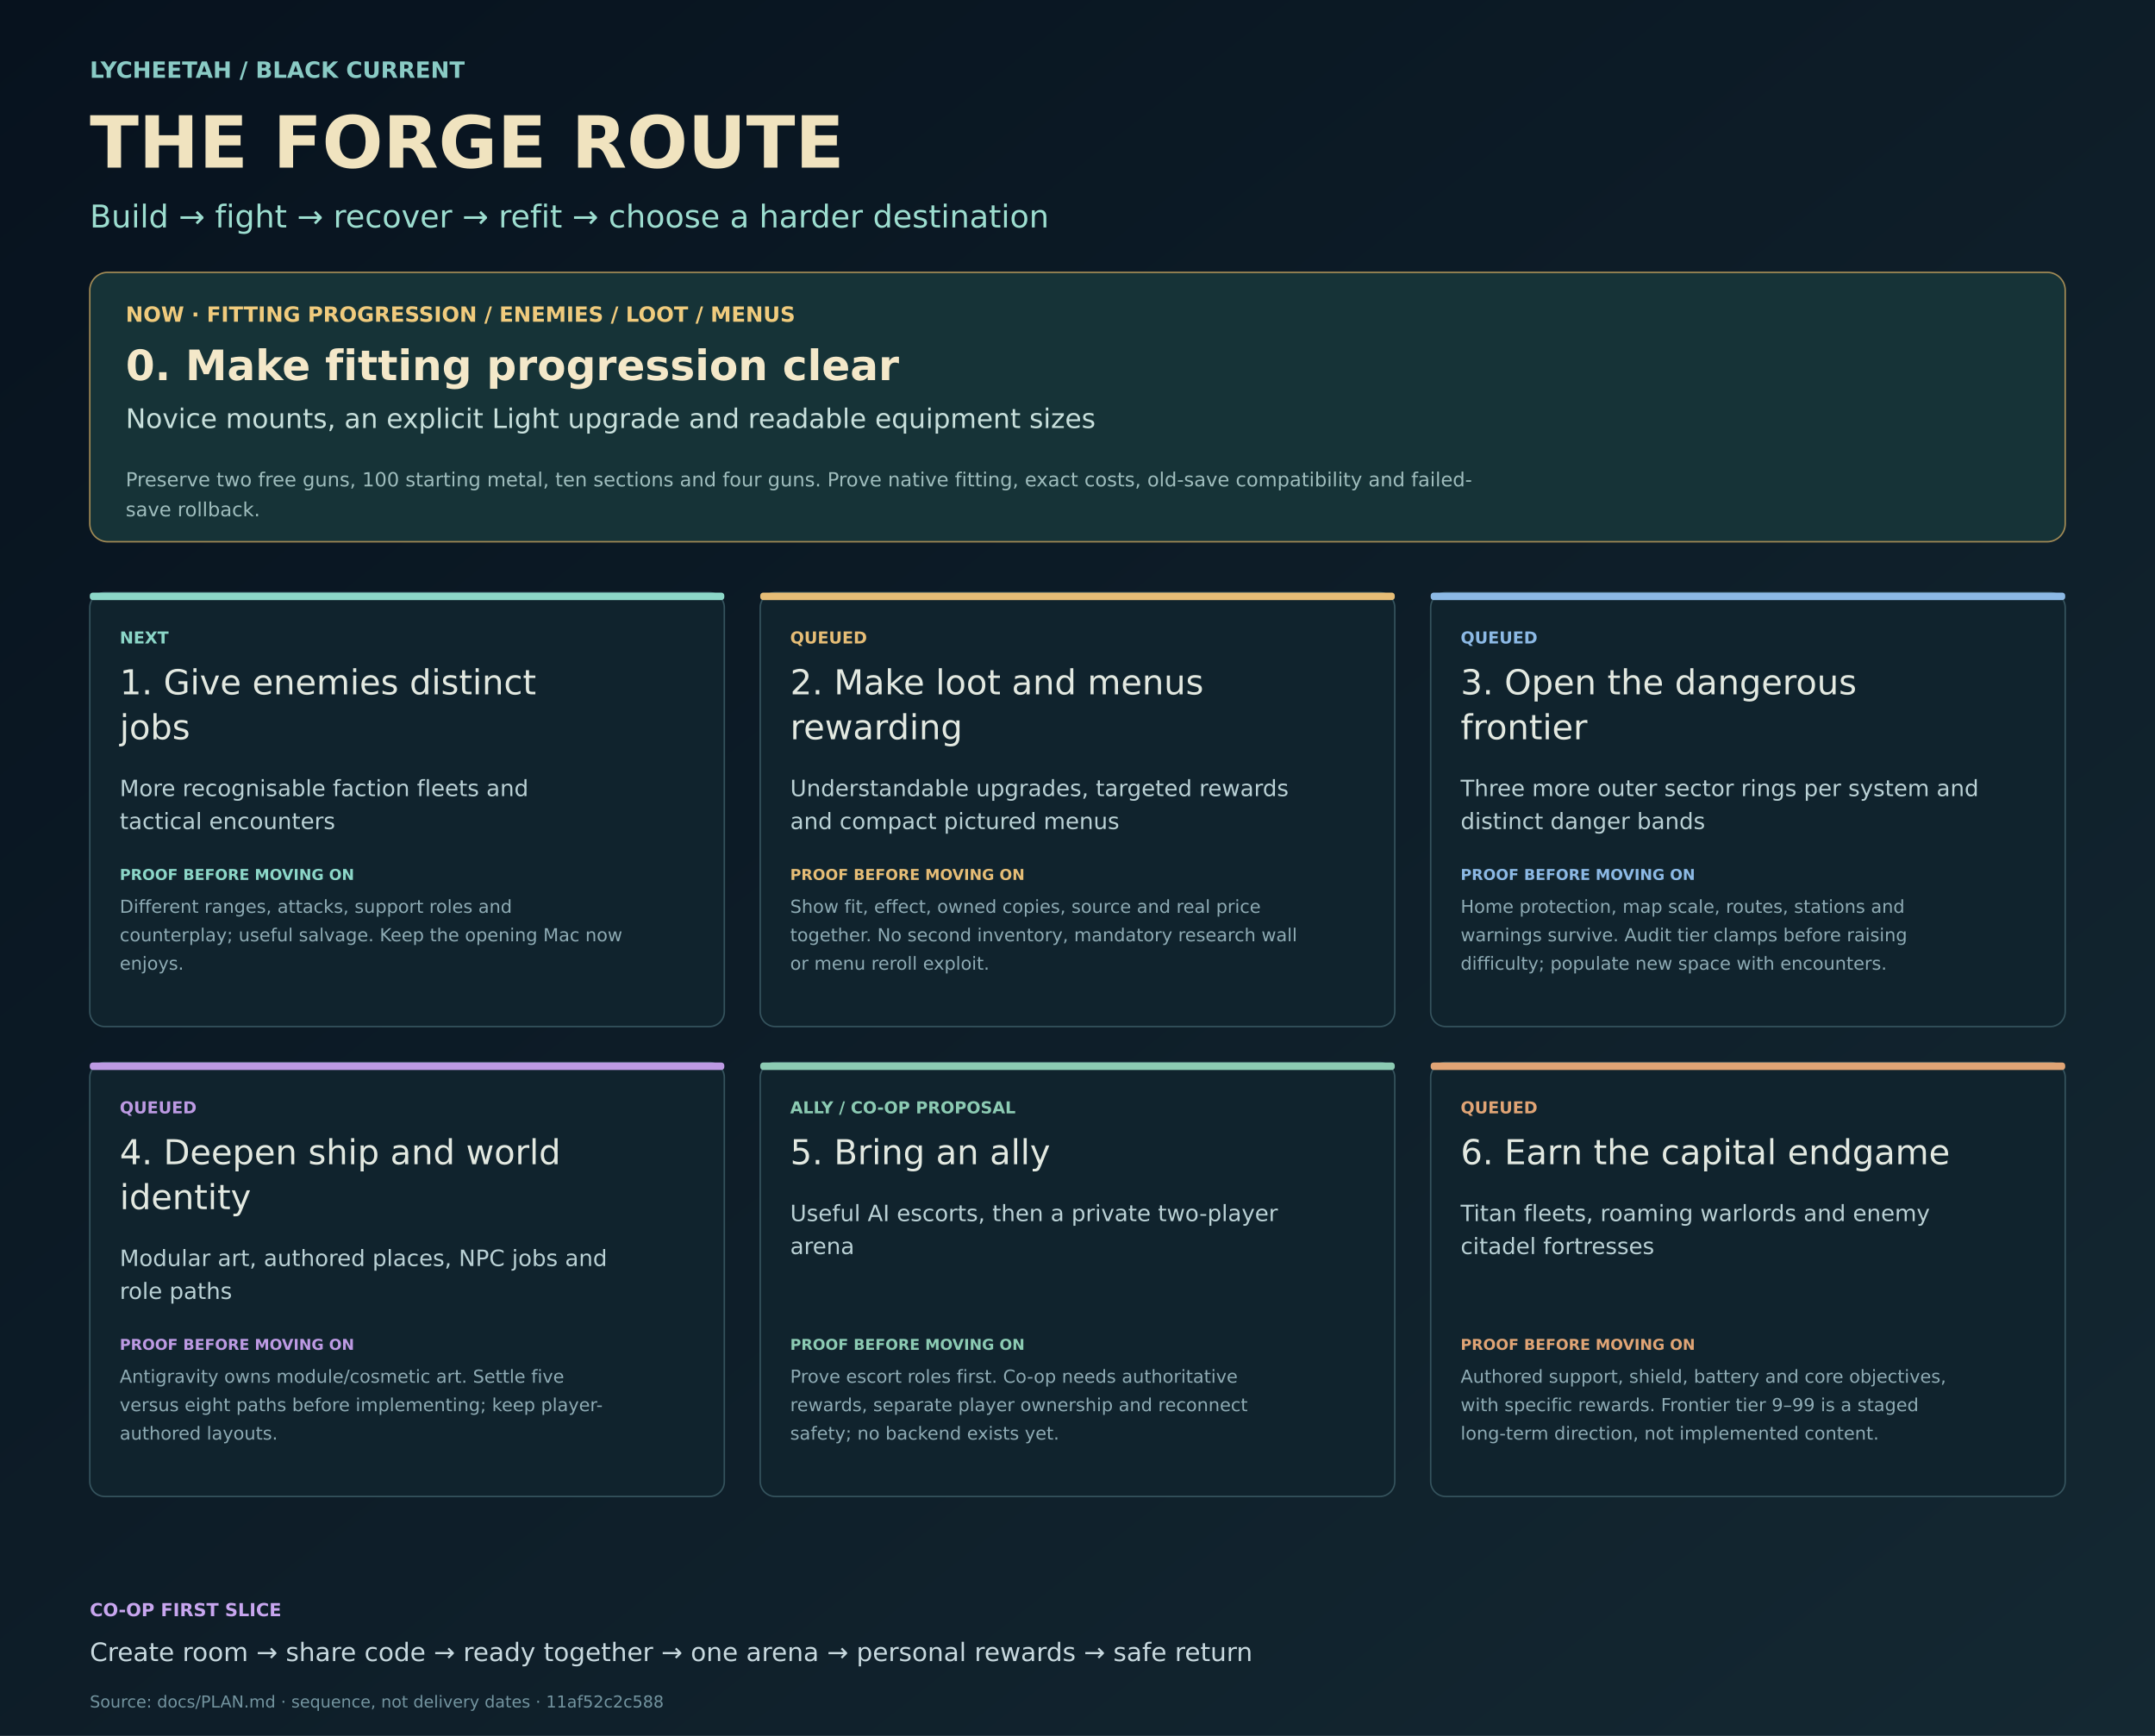
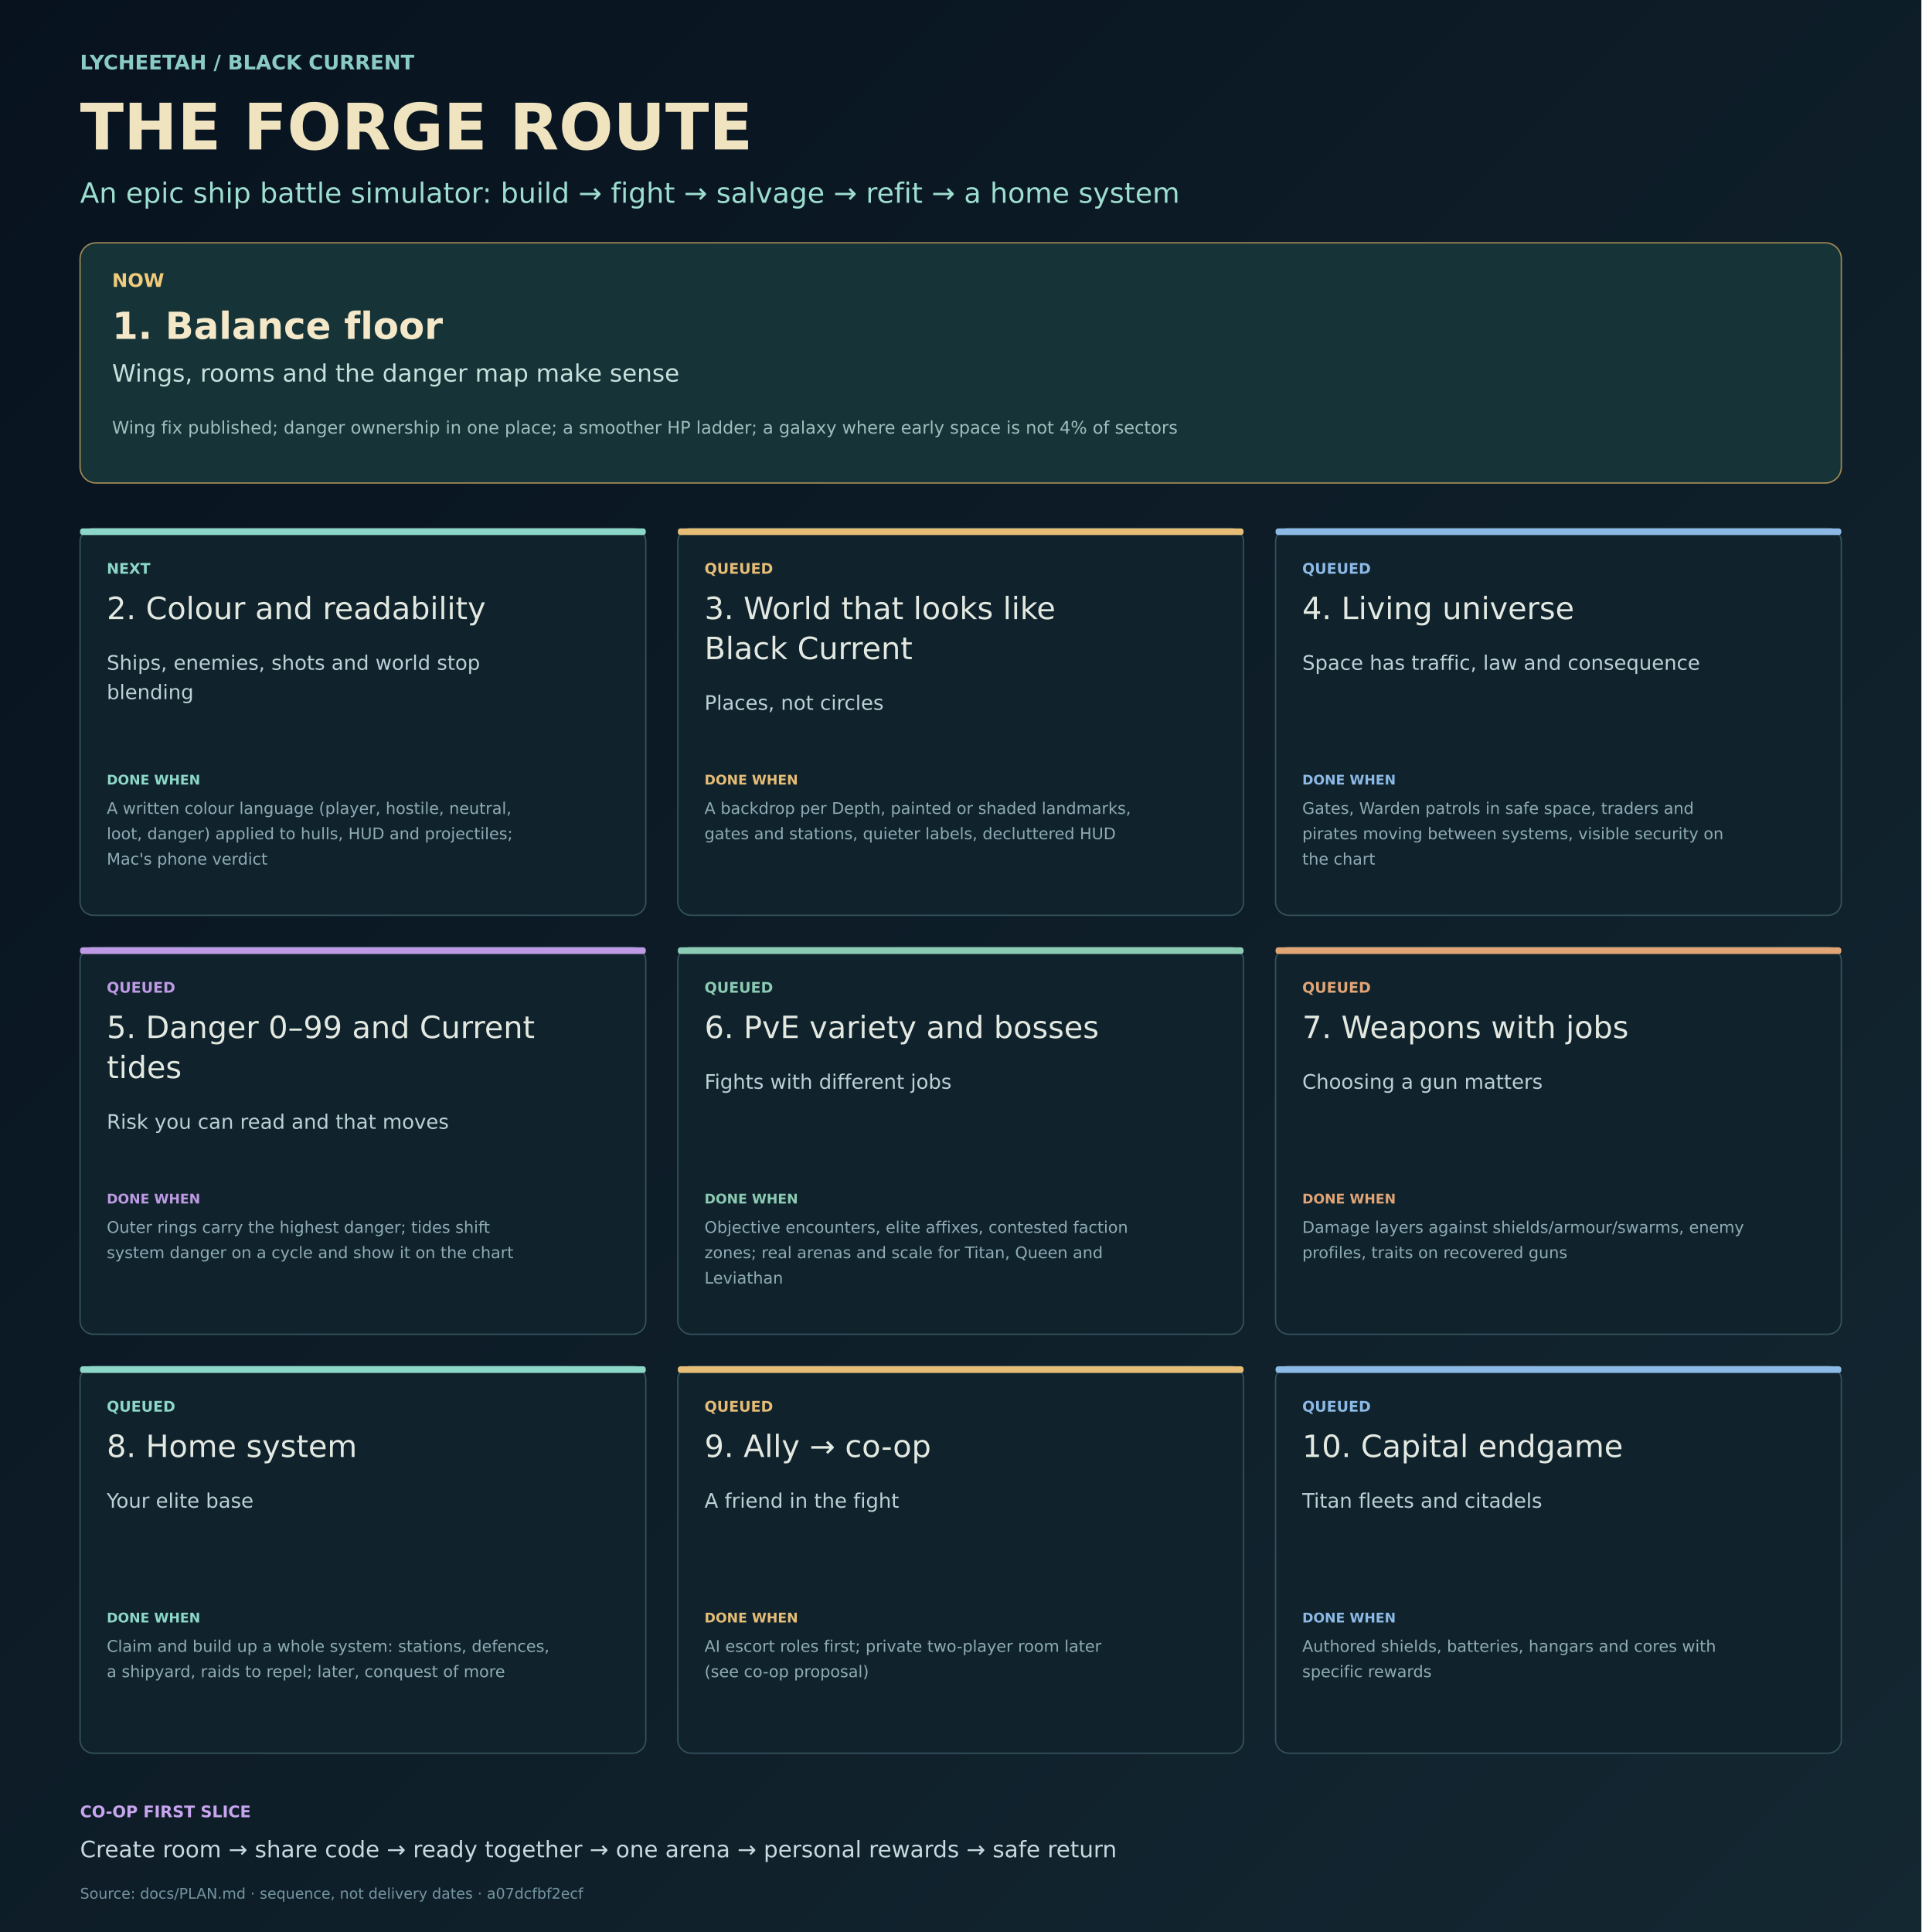
- <svg xmlns="http://www.w3.org/2000/svg" width="1440" height="1160" viewBox="0 0 1440 1160">
+ <svg xmlns="http://www.w3.org/2000/svg" width="1440" height="1448" viewBox="0 0 1440 1448">
  <defs>
    <linearGradient id="bg" x2="1" y2="1">
      <stop stop-color="#07121e" />
      <stop offset="1" stop-color="#142832" />
    </linearGradient>
  </defs>
-   <rect width="1440" height="1160" fill="url(#bg)" />
+   <rect width="1440" height="1448" fill="url(#bg)" />
  <text x="60" y="52" fill="#8acbc5" font-family="DejaVu Sans,sans-serif" font-size="15" font-weight="700">LYCHEETAH / BLACK CURRENT</text>
  <text x="60" y="112" fill="#f0e3bf" font-family="DejaVu Sans,sans-serif" font-size="48" font-weight="700">THE FORGE ROUTE</text>
-   <text x="60" y="152" fill="#9dded0" font-family="DejaVu Sans,sans-serif" font-size="21" font-weight="400">Build → fight → recover → refit → choose a harder destination</text>
+   <text x="60" y="152" fill="#9dded0" font-family="DejaVu Sans,sans-serif" font-size="21" font-weight="400">An epic ship battle simulator: build → fight → salvage → refit → a home system</text>
  <rect x="60" y="182" width="1320" height="180" rx="12" fill="#163337" stroke="#a18a55" />
-   <text x="84" y="215" fill="#f0cb7d" font-family="DejaVu Sans,sans-serif" font-size="14" font-weight="700">NOW · FITTING PROGRESSION / ENEMIES / LOOT / MENUS</text>
-   <text x="84" y="254" fill="#f4e8c9" font-family="DejaVu Sans,sans-serif" font-size="28" font-weight="700">0. Make fitting progression clear</text>
-   <text x="84" y="286" fill="#c8e0dc" font-family="DejaVu Sans,sans-serif" font-size="18" font-weight="400">Novice mounts, an explicit Light upgrade and readable equipment sizes</text>
-   <text x="84" y="325" fill="#9fbdbd" font-family="DejaVu Sans,sans-serif" font-size="13" font-weight="400">Preserve two free guns, 100 starting metal, ten sections and four guns. Prove native fitting, exact costs, old-save compatibility and failed-</text>
-   <text x="84" y="345" fill="#9fbdbd" font-family="DejaVu Sans,sans-serif" font-size="13" font-weight="400">save rollback.</text>
+   <text x="84" y="215" fill="#f0cb7d" font-family="DejaVu Sans,sans-serif" font-size="14" font-weight="700">NOW</text>
+   <text x="84" y="254" fill="#f4e8c9" font-family="DejaVu Sans,sans-serif" font-size="28" font-weight="700">1. Balance floor</text>
+   <text x="84" y="286" fill="#c8e0dc" font-family="DejaVu Sans,sans-serif" font-size="18" font-weight="400">Wings, rooms and the danger map make sense</text>
+   <text x="84" y="325" fill="#9fbdbd" font-family="DejaVu Sans,sans-serif" font-size="13" font-weight="400">Wing fix published; danger ownership in one place; a smoother HP ladder; a galaxy where early space is not 4% of sectors</text>
  <rect x="60" y="396" width="424" height="290" rx="10" fill="#10232d" stroke="#35535d" />
  <rect x="60" y="396" width="424" height="5" rx="2" fill="#8cd7c8" />
  <text x="80" y="430" fill="#8cd7c8" font-family="DejaVu Sans,sans-serif" font-size="11" font-weight="700">NEXT</text>
-   <text x="80" y="464" fill="#e3e9e1" font-family="DejaVu Sans,sans-serif" font-size="23" font-weight="400">1. Give enemies distinct</text>
-   <text x="80" y="494" fill="#e3e9e1" font-family="DejaVu Sans,sans-serif" font-size="23" font-weight="400">jobs</text>
-   <text x="80" y="532" fill="#bad1d5" font-family="DejaVu Sans,sans-serif" font-size="15" font-weight="400">More recognisable faction fleets and</text>
-   <text x="80" y="554" fill="#bad1d5" font-family="DejaVu Sans,sans-serif" font-size="15" font-weight="400">tactical encounters</text>
-   <text x="80" y="588" fill="#8cd7c8" font-family="DejaVu Sans,sans-serif" font-size="10" font-weight="700">PROOF BEFORE MOVING ON</text>
-   <text x="80" y="610" fill="#8eabb4" font-family="DejaVu Sans,sans-serif" font-size="12" font-weight="400">Different ranges, attacks, support roles and</text>
-   <text x="80" y="629" fill="#8eabb4" font-family="DejaVu Sans,sans-serif" font-size="12" font-weight="400">counterplay; useful salvage. Keep the opening Mac now</text>
-   <text x="80" y="648" fill="#8eabb4" font-family="DejaVu Sans,sans-serif" font-size="12" font-weight="400">enjoys.</text>
+   <text x="80" y="464" fill="#e3e9e1" font-family="DejaVu Sans,sans-serif" font-size="23" font-weight="400">2. Colour and readability</text>
+   <text x="80" y="502" fill="#bad1d5" font-family="DejaVu Sans,sans-serif" font-size="15" font-weight="400">Ships, enemies, shots and world stop</text>
+   <text x="80" y="524" fill="#bad1d5" font-family="DejaVu Sans,sans-serif" font-size="15" font-weight="400">blending</text>
+   <text x="80" y="588" fill="#8cd7c8" font-family="DejaVu Sans,sans-serif" font-size="10" font-weight="700">DONE WHEN</text>
+   <text x="80" y="610" fill="#8eabb4" font-family="DejaVu Sans,sans-serif" font-size="12" font-weight="400">A written colour language (player, hostile, neutral,</text>
+   <text x="80" y="629" fill="#8eabb4" font-family="DejaVu Sans,sans-serif" font-size="12" font-weight="400">loot, danger) applied to hulls, HUD and projectiles;</text>
+   <text x="80" y="648" fill="#8eabb4" font-family="DejaVu Sans,sans-serif" font-size="12" font-weight="400">Mac's phone verdict</text>
  <rect x="508" y="396" width="424" height="290" rx="10" fill="#10232d" stroke="#35535d" />
  <rect x="508" y="396" width="424" height="5" rx="2" fill="#e6bd76" />
  <text x="528" y="430" fill="#e6bd76" font-family="DejaVu Sans,sans-serif" font-size="11" font-weight="700">QUEUED</text>
-   <text x="528" y="464" fill="#e3e9e1" font-family="DejaVu Sans,sans-serif" font-size="23" font-weight="400">2. Make loot and menus</text>
-   <text x="528" y="494" fill="#e3e9e1" font-family="DejaVu Sans,sans-serif" font-size="23" font-weight="400">rewarding</text>
-   <text x="528" y="532" fill="#bad1d5" font-family="DejaVu Sans,sans-serif" font-size="15" font-weight="400">Understandable upgrades, targeted rewards</text>
-   <text x="528" y="554" fill="#bad1d5" font-family="DejaVu Sans,sans-serif" font-size="15" font-weight="400">and compact pictured menus</text>
-   <text x="528" y="588" fill="#e6bd76" font-family="DejaVu Sans,sans-serif" font-size="10" font-weight="700">PROOF BEFORE MOVING ON</text>
-   <text x="528" y="610" fill="#8eabb4" font-family="DejaVu Sans,sans-serif" font-size="12" font-weight="400">Show fit, effect, owned copies, source and real price</text>
-   <text x="528" y="629" fill="#8eabb4" font-family="DejaVu Sans,sans-serif" font-size="12" font-weight="400">together. No second inventory, mandatory research wall</text>
-   <text x="528" y="648" fill="#8eabb4" font-family="DejaVu Sans,sans-serif" font-size="12" font-weight="400">or menu reroll exploit.</text>
+   <text x="528" y="464" fill="#e3e9e1" font-family="DejaVu Sans,sans-serif" font-size="23" font-weight="400">3. World that looks like</text>
+   <text x="528" y="494" fill="#e3e9e1" font-family="DejaVu Sans,sans-serif" font-size="23" font-weight="400">Black Current</text>
+   <text x="528" y="532" fill="#bad1d5" font-family="DejaVu Sans,sans-serif" font-size="15" font-weight="400">Places, not circles</text>
+   <text x="528" y="588" fill="#e6bd76" font-family="DejaVu Sans,sans-serif" font-size="10" font-weight="700">DONE WHEN</text>
+   <text x="528" y="610" fill="#8eabb4" font-family="DejaVu Sans,sans-serif" font-size="12" font-weight="400">A backdrop per Depth, painted or shaded landmarks,</text>
+   <text x="528" y="629" fill="#8eabb4" font-family="DejaVu Sans,sans-serif" font-size="12" font-weight="400">gates and stations, quieter labels, decluttered HUD</text>
  <rect x="956" y="396" width="424" height="290" rx="10" fill="#10232d" stroke="#35535d" />
  <rect x="956" y="396" width="424" height="5" rx="2" fill="#8cb9e5" />
  <text x="976" y="430" fill="#8cb9e5" font-family="DejaVu Sans,sans-serif" font-size="11" font-weight="700">QUEUED</text>
-   <text x="976" y="464" fill="#e3e9e1" font-family="DejaVu Sans,sans-serif" font-size="23" font-weight="400">3. Open the dangerous</text>
-   <text x="976" y="494" fill="#e3e9e1" font-family="DejaVu Sans,sans-serif" font-size="23" font-weight="400">frontier</text>
-   <text x="976" y="532" fill="#bad1d5" font-family="DejaVu Sans,sans-serif" font-size="15" font-weight="400">Three more outer sector rings per system and</text>
-   <text x="976" y="554" fill="#bad1d5" font-family="DejaVu Sans,sans-serif" font-size="15" font-weight="400">distinct danger bands</text>
-   <text x="976" y="588" fill="#8cb9e5" font-family="DejaVu Sans,sans-serif" font-size="10" font-weight="700">PROOF BEFORE MOVING ON</text>
-   <text x="976" y="610" fill="#8eabb4" font-family="DejaVu Sans,sans-serif" font-size="12" font-weight="400">Home protection, map scale, routes, stations and</text>
-   <text x="976" y="629" fill="#8eabb4" font-family="DejaVu Sans,sans-serif" font-size="12" font-weight="400">warnings survive. Audit tier clamps before raising</text>
-   <text x="976" y="648" fill="#8eabb4" font-family="DejaVu Sans,sans-serif" font-size="12" font-weight="400">difficulty; populate new space with encounters.</text>
+   <text x="976" y="464" fill="#e3e9e1" font-family="DejaVu Sans,sans-serif" font-size="23" font-weight="400">4. Living universe</text>
+   <text x="976" y="502" fill="#bad1d5" font-family="DejaVu Sans,sans-serif" font-size="15" font-weight="400">Space has traffic, law and consequence</text>
+   <text x="976" y="588" fill="#8cb9e5" font-family="DejaVu Sans,sans-serif" font-size="10" font-weight="700">DONE WHEN</text>
+   <text x="976" y="610" fill="#8eabb4" font-family="DejaVu Sans,sans-serif" font-size="12" font-weight="400">Gates, Warden patrols in safe space, traders and</text>
+   <text x="976" y="629" fill="#8eabb4" font-family="DejaVu Sans,sans-serif" font-size="12" font-weight="400">pirates moving between systems, visible security on</text>
+   <text x="976" y="648" fill="#8eabb4" font-family="DejaVu Sans,sans-serif" font-size="12" font-weight="400">the chart</text>
  <rect x="60" y="710" width="424" height="290" rx="10" fill="#10232d" stroke="#35535d" />
  <rect x="60" y="710" width="424" height="5" rx="2" fill="#bd9ae3" />
  <text x="80" y="744" fill="#bd9ae3" font-family="DejaVu Sans,sans-serif" font-size="11" font-weight="700">QUEUED</text>
-   <text x="80" y="778" fill="#e3e9e1" font-family="DejaVu Sans,sans-serif" font-size="23" font-weight="400">4. Deepen ship and world</text>
-   <text x="80" y="808" fill="#e3e9e1" font-family="DejaVu Sans,sans-serif" font-size="23" font-weight="400">identity</text>
-   <text x="80" y="846" fill="#bad1d5" font-family="DejaVu Sans,sans-serif" font-size="15" font-weight="400">Modular art, authored places, NPC jobs and</text>
-   <text x="80" y="868" fill="#bad1d5" font-family="DejaVu Sans,sans-serif" font-size="15" font-weight="400">role paths</text>
-   <text x="80" y="902" fill="#bd9ae3" font-family="DejaVu Sans,sans-serif" font-size="10" font-weight="700">PROOF BEFORE MOVING ON</text>
-   <text x="80" y="924" fill="#8eabb4" font-family="DejaVu Sans,sans-serif" font-size="12" font-weight="400">Antigravity owns module/cosmetic art. Settle five</text>
-   <text x="80" y="943" fill="#8eabb4" font-family="DejaVu Sans,sans-serif" font-size="12" font-weight="400">versus eight paths before implementing; keep player-</text>
-   <text x="80" y="962" fill="#8eabb4" font-family="DejaVu Sans,sans-serif" font-size="12" font-weight="400">authored layouts.</text>
+   <text x="80" y="778" fill="#e3e9e1" font-family="DejaVu Sans,sans-serif" font-size="23" font-weight="400">5. Danger 0–99 and Current</text>
+   <text x="80" y="808" fill="#e3e9e1" font-family="DejaVu Sans,sans-serif" font-size="23" font-weight="400">tides</text>
+   <text x="80" y="846" fill="#bad1d5" font-family="DejaVu Sans,sans-serif" font-size="15" font-weight="400">Risk you can read and that moves</text>
+   <text x="80" y="902" fill="#bd9ae3" font-family="DejaVu Sans,sans-serif" font-size="10" font-weight="700">DONE WHEN</text>
+   <text x="80" y="924" fill="#8eabb4" font-family="DejaVu Sans,sans-serif" font-size="12" font-weight="400">Outer rings carry the highest danger; tides shift</text>
+   <text x="80" y="943" fill="#8eabb4" font-family="DejaVu Sans,sans-serif" font-size="12" font-weight="400">system danger on a cycle and show it on the chart</text>
  <rect x="508" y="710" width="424" height="290" rx="10" fill="#10232d" stroke="#35535d" />
  <rect x="508" y="710" width="424" height="5" rx="2" fill="#8ccbb3" />
-   <text x="528" y="744" fill="#8ccbb3" font-family="DejaVu Sans,sans-serif" font-size="11" font-weight="700">ALLY / CO-OP PROPOSAL</text>
-   <text x="528" y="778" fill="#e3e9e1" font-family="DejaVu Sans,sans-serif" font-size="23" font-weight="400">5. Bring an ally</text>
-   <text x="528" y="816" fill="#bad1d5" font-family="DejaVu Sans,sans-serif" font-size="15" font-weight="400">Useful AI escorts, then a private two-player</text>
-   <text x="528" y="838" fill="#bad1d5" font-family="DejaVu Sans,sans-serif" font-size="15" font-weight="400">arena</text>
-   <text x="528" y="902" fill="#8ccbb3" font-family="DejaVu Sans,sans-serif" font-size="10" font-weight="700">PROOF BEFORE MOVING ON</text>
-   <text x="528" y="924" fill="#8eabb4" font-family="DejaVu Sans,sans-serif" font-size="12" font-weight="400">Prove escort roles first. Co-op needs authoritative</text>
-   <text x="528" y="943" fill="#8eabb4" font-family="DejaVu Sans,sans-serif" font-size="12" font-weight="400">rewards, separate player ownership and reconnect</text>
-   <text x="528" y="962" fill="#8eabb4" font-family="DejaVu Sans,sans-serif" font-size="12" font-weight="400">safety; no backend exists yet.</text>
+   <text x="528" y="744" fill="#8ccbb3" font-family="DejaVu Sans,sans-serif" font-size="11" font-weight="700">QUEUED</text>
+   <text x="528" y="778" fill="#e3e9e1" font-family="DejaVu Sans,sans-serif" font-size="23" font-weight="400">6. PvE variety and bosses</text>
+   <text x="528" y="816" fill="#bad1d5" font-family="DejaVu Sans,sans-serif" font-size="15" font-weight="400">Fights with different jobs</text>
+   <text x="528" y="902" fill="#8ccbb3" font-family="DejaVu Sans,sans-serif" font-size="10" font-weight="700">DONE WHEN</text>
+   <text x="528" y="924" fill="#8eabb4" font-family="DejaVu Sans,sans-serif" font-size="12" font-weight="400">Objective encounters, elite affixes, contested faction</text>
+   <text x="528" y="943" fill="#8eabb4" font-family="DejaVu Sans,sans-serif" font-size="12" font-weight="400">zones; real arenas and scale for Titan, Queen and</text>
+   <text x="528" y="962" fill="#8eabb4" font-family="DejaVu Sans,sans-serif" font-size="12" font-weight="400">Leviathan</text>
  <rect x="956" y="710" width="424" height="290" rx="10" fill="#10232d" stroke="#35535d" />
  <rect x="956" y="710" width="424" height="5" rx="2" fill="#e0a475" />
  <text x="976" y="744" fill="#e0a475" font-family="DejaVu Sans,sans-serif" font-size="11" font-weight="700">QUEUED</text>
-   <text x="976" y="778" fill="#e3e9e1" font-family="DejaVu Sans,sans-serif" font-size="23" font-weight="400">6. Earn the capital endgame</text>
-   <text x="976" y="816" fill="#bad1d5" font-family="DejaVu Sans,sans-serif" font-size="15" font-weight="400">Titan fleets, roaming warlords and enemy</text>
-   <text x="976" y="838" fill="#bad1d5" font-family="DejaVu Sans,sans-serif" font-size="15" font-weight="400">citadel fortresses</text>
-   <text x="976" y="902" fill="#e0a475" font-family="DejaVu Sans,sans-serif" font-size="10" font-weight="700">PROOF BEFORE MOVING ON</text>
-   <text x="976" y="924" fill="#8eabb4" font-family="DejaVu Sans,sans-serif" font-size="12" font-weight="400">Authored support, shield, battery and core objectives,</text>
-   <text x="976" y="943" fill="#8eabb4" font-family="DejaVu Sans,sans-serif" font-size="12" font-weight="400">with specific rewards. Frontier tier 9–99 is a staged</text>
-   <text x="976" y="962" fill="#8eabb4" font-family="DejaVu Sans,sans-serif" font-size="12" font-weight="400">long-term direction, not implemented content.</text>
-   <text x="60" y="1080" fill="#c8a6ef" font-family="DejaVu Sans,sans-serif" font-size="12" font-weight="700">CO-OP FIRST SLICE</text>
-   <text x="60" y="1110" fill="#c8d9df" font-family="DejaVu Sans,sans-serif" font-size="17" font-weight="400">Create room → share code → ready together → one arena → personal rewards → safe return</text>
-   <text x="60" y="1141" fill="#73949f" font-family="DejaVu Sans,sans-serif" font-size="11" font-weight="400">Source: docs/PLAN.md · sequence, not delivery dates · 11af52c2c588</text>
+   <text x="976" y="778" fill="#e3e9e1" font-family="DejaVu Sans,sans-serif" font-size="23" font-weight="400">7. Weapons with jobs</text>
+   <text x="976" y="816" fill="#bad1d5" font-family="DejaVu Sans,sans-serif" font-size="15" font-weight="400">Choosing a gun matters</text>
+   <text x="976" y="902" fill="#e0a475" font-family="DejaVu Sans,sans-serif" font-size="10" font-weight="700">DONE WHEN</text>
+   <text x="976" y="924" fill="#8eabb4" font-family="DejaVu Sans,sans-serif" font-size="12" font-weight="400">Damage layers against shields/armour/swarms, enemy</text>
+   <text x="976" y="943" fill="#8eabb4" font-family="DejaVu Sans,sans-serif" font-size="12" font-weight="400">profiles, traits on recovered guns</text>
+   <rect x="60" y="1024" width="424" height="290" rx="10" fill="#10232d" stroke="#35535d" />
+   <rect x="60" y="1024" width="424" height="5" rx="2" fill="#8cd7c8" />
+   <text x="80" y="1058" fill="#8cd7c8" font-family="DejaVu Sans,sans-serif" font-size="11" font-weight="700">QUEUED</text>
+   <text x="80" y="1092" fill="#e3e9e1" font-family="DejaVu Sans,sans-serif" font-size="23" font-weight="400">8. Home system</text>
+   <text x="80" y="1130" fill="#bad1d5" font-family="DejaVu Sans,sans-serif" font-size="15" font-weight="400">Your elite base</text>
+   <text x="80" y="1216" fill="#8cd7c8" font-family="DejaVu Sans,sans-serif" font-size="10" font-weight="700">DONE WHEN</text>
+   <text x="80" y="1238" fill="#8eabb4" font-family="DejaVu Sans,sans-serif" font-size="12" font-weight="400">Claim and build up a whole system: stations, defences,</text>
+   <text x="80" y="1257" fill="#8eabb4" font-family="DejaVu Sans,sans-serif" font-size="12" font-weight="400">a shipyard, raids to repel; later, conquest of more</text>
+   <rect x="508" y="1024" width="424" height="290" rx="10" fill="#10232d" stroke="#35535d" />
+   <rect x="508" y="1024" width="424" height="5" rx="2" fill="#e6bd76" />
+   <text x="528" y="1058" fill="#e6bd76" font-family="DejaVu Sans,sans-serif" font-size="11" font-weight="700">QUEUED</text>
+   <text x="528" y="1092" fill="#e3e9e1" font-family="DejaVu Sans,sans-serif" font-size="23" font-weight="400">9. Ally → co-op</text>
+   <text x="528" y="1130" fill="#bad1d5" font-family="DejaVu Sans,sans-serif" font-size="15" font-weight="400">A friend in the fight</text>
+   <text x="528" y="1216" fill="#e6bd76" font-family="DejaVu Sans,sans-serif" font-size="10" font-weight="700">DONE WHEN</text>
+   <text x="528" y="1238" fill="#8eabb4" font-family="DejaVu Sans,sans-serif" font-size="12" font-weight="400">AI escort roles first; private two-player room later</text>
+   <text x="528" y="1257" fill="#8eabb4" font-family="DejaVu Sans,sans-serif" font-size="12" font-weight="400">(see co-op proposal)</text>
+   <rect x="956" y="1024" width="424" height="290" rx="10" fill="#10232d" stroke="#35535d" />
+   <rect x="956" y="1024" width="424" height="5" rx="2" fill="#8cb9e5" />
+   <text x="976" y="1058" fill="#8cb9e5" font-family="DejaVu Sans,sans-serif" font-size="11" font-weight="700">QUEUED</text>
+   <text x="976" y="1092" fill="#e3e9e1" font-family="DejaVu Sans,sans-serif" font-size="23" font-weight="400">10. Capital endgame</text>
+   <text x="976" y="1130" fill="#bad1d5" font-family="DejaVu Sans,sans-serif" font-size="15" font-weight="400">Titan fleets and citadels</text>
+   <text x="976" y="1216" fill="#8cb9e5" font-family="DejaVu Sans,sans-serif" font-size="10" font-weight="700">DONE WHEN</text>
+   <text x="976" y="1238" fill="#8eabb4" font-family="DejaVu Sans,sans-serif" font-size="12" font-weight="400">Authored shields, batteries, hangars and cores with</text>
+   <text x="976" y="1257" fill="#8eabb4" font-family="DejaVu Sans,sans-serif" font-size="12" font-weight="400">specific rewards</text>
+   <text x="60" y="1362" fill="#c8a6ef" font-family="DejaVu Sans,sans-serif" font-size="12" font-weight="700">CO-OP FIRST SLICE</text>
+   <text x="60" y="1392" fill="#c8d9df" font-family="DejaVu Sans,sans-serif" font-size="17" font-weight="400">Create room → share code → ready together → one arena → personal rewards → safe return</text>
+   <text x="60" y="1423" fill="#73949f" font-family="DejaVu Sans,sans-serif" font-size="11" font-weight="400">Source: docs/PLAN.md · sequence, not delivery dates · a07dcfbf2ecf</text>
</svg>
